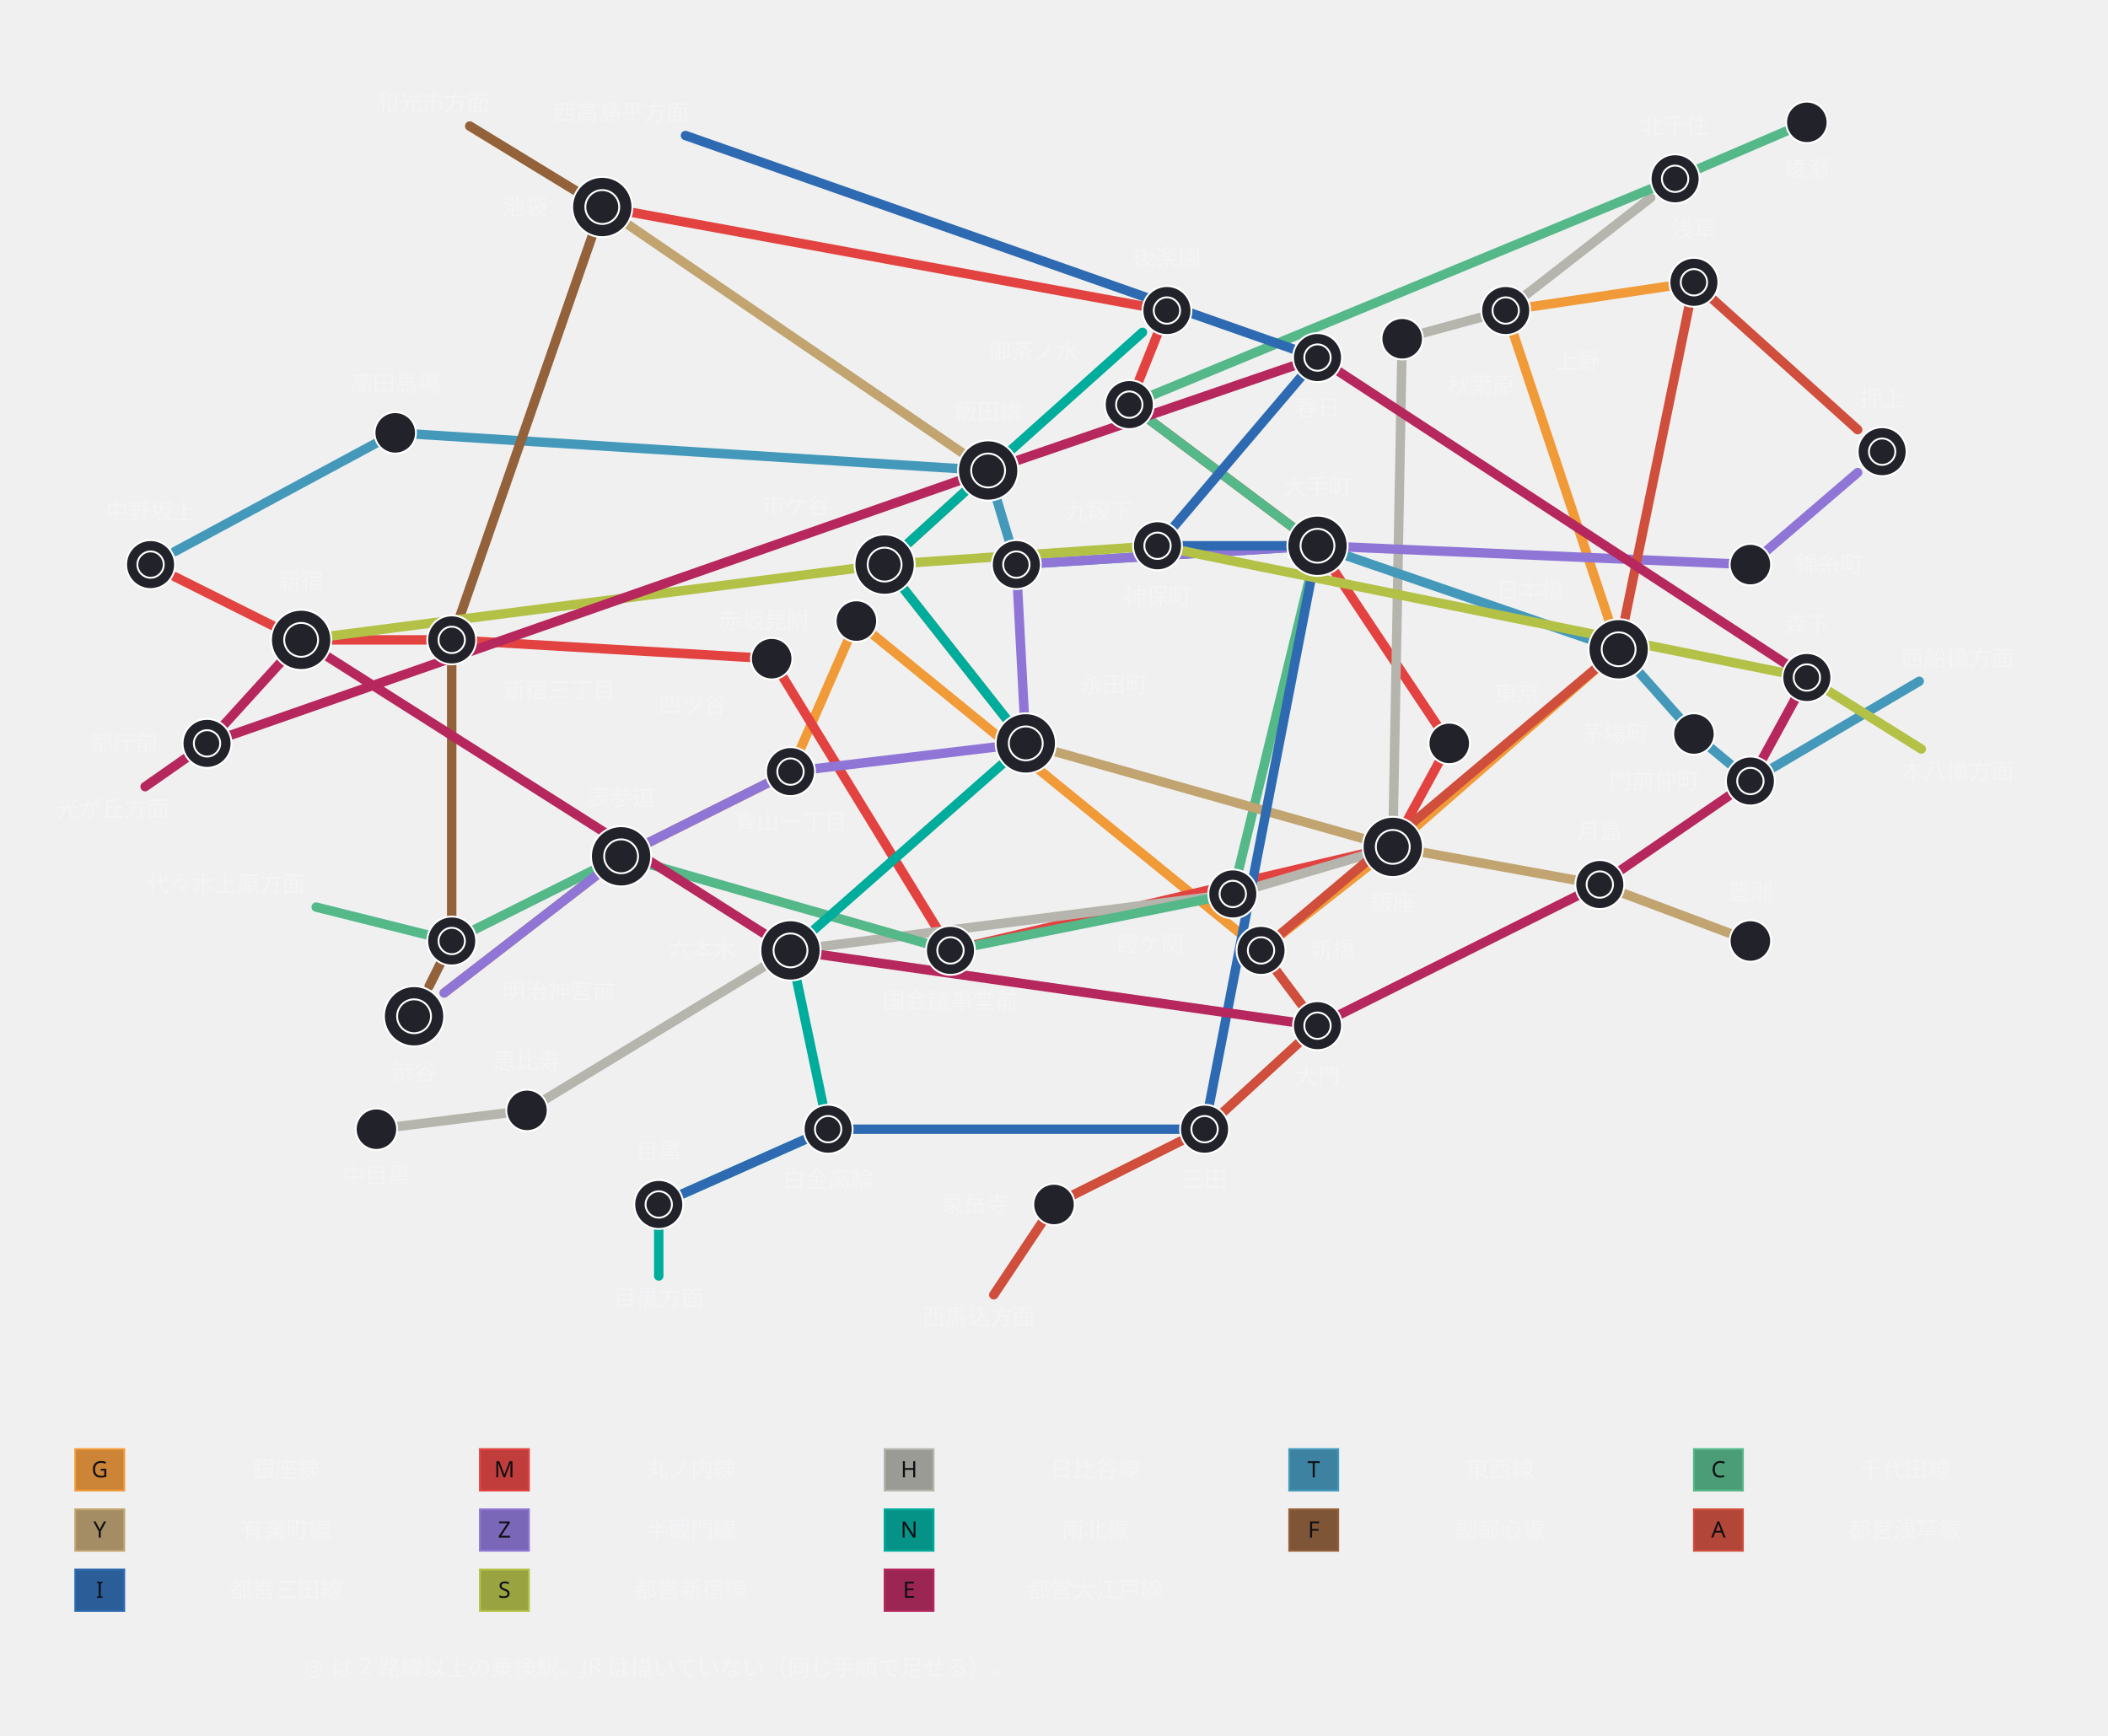
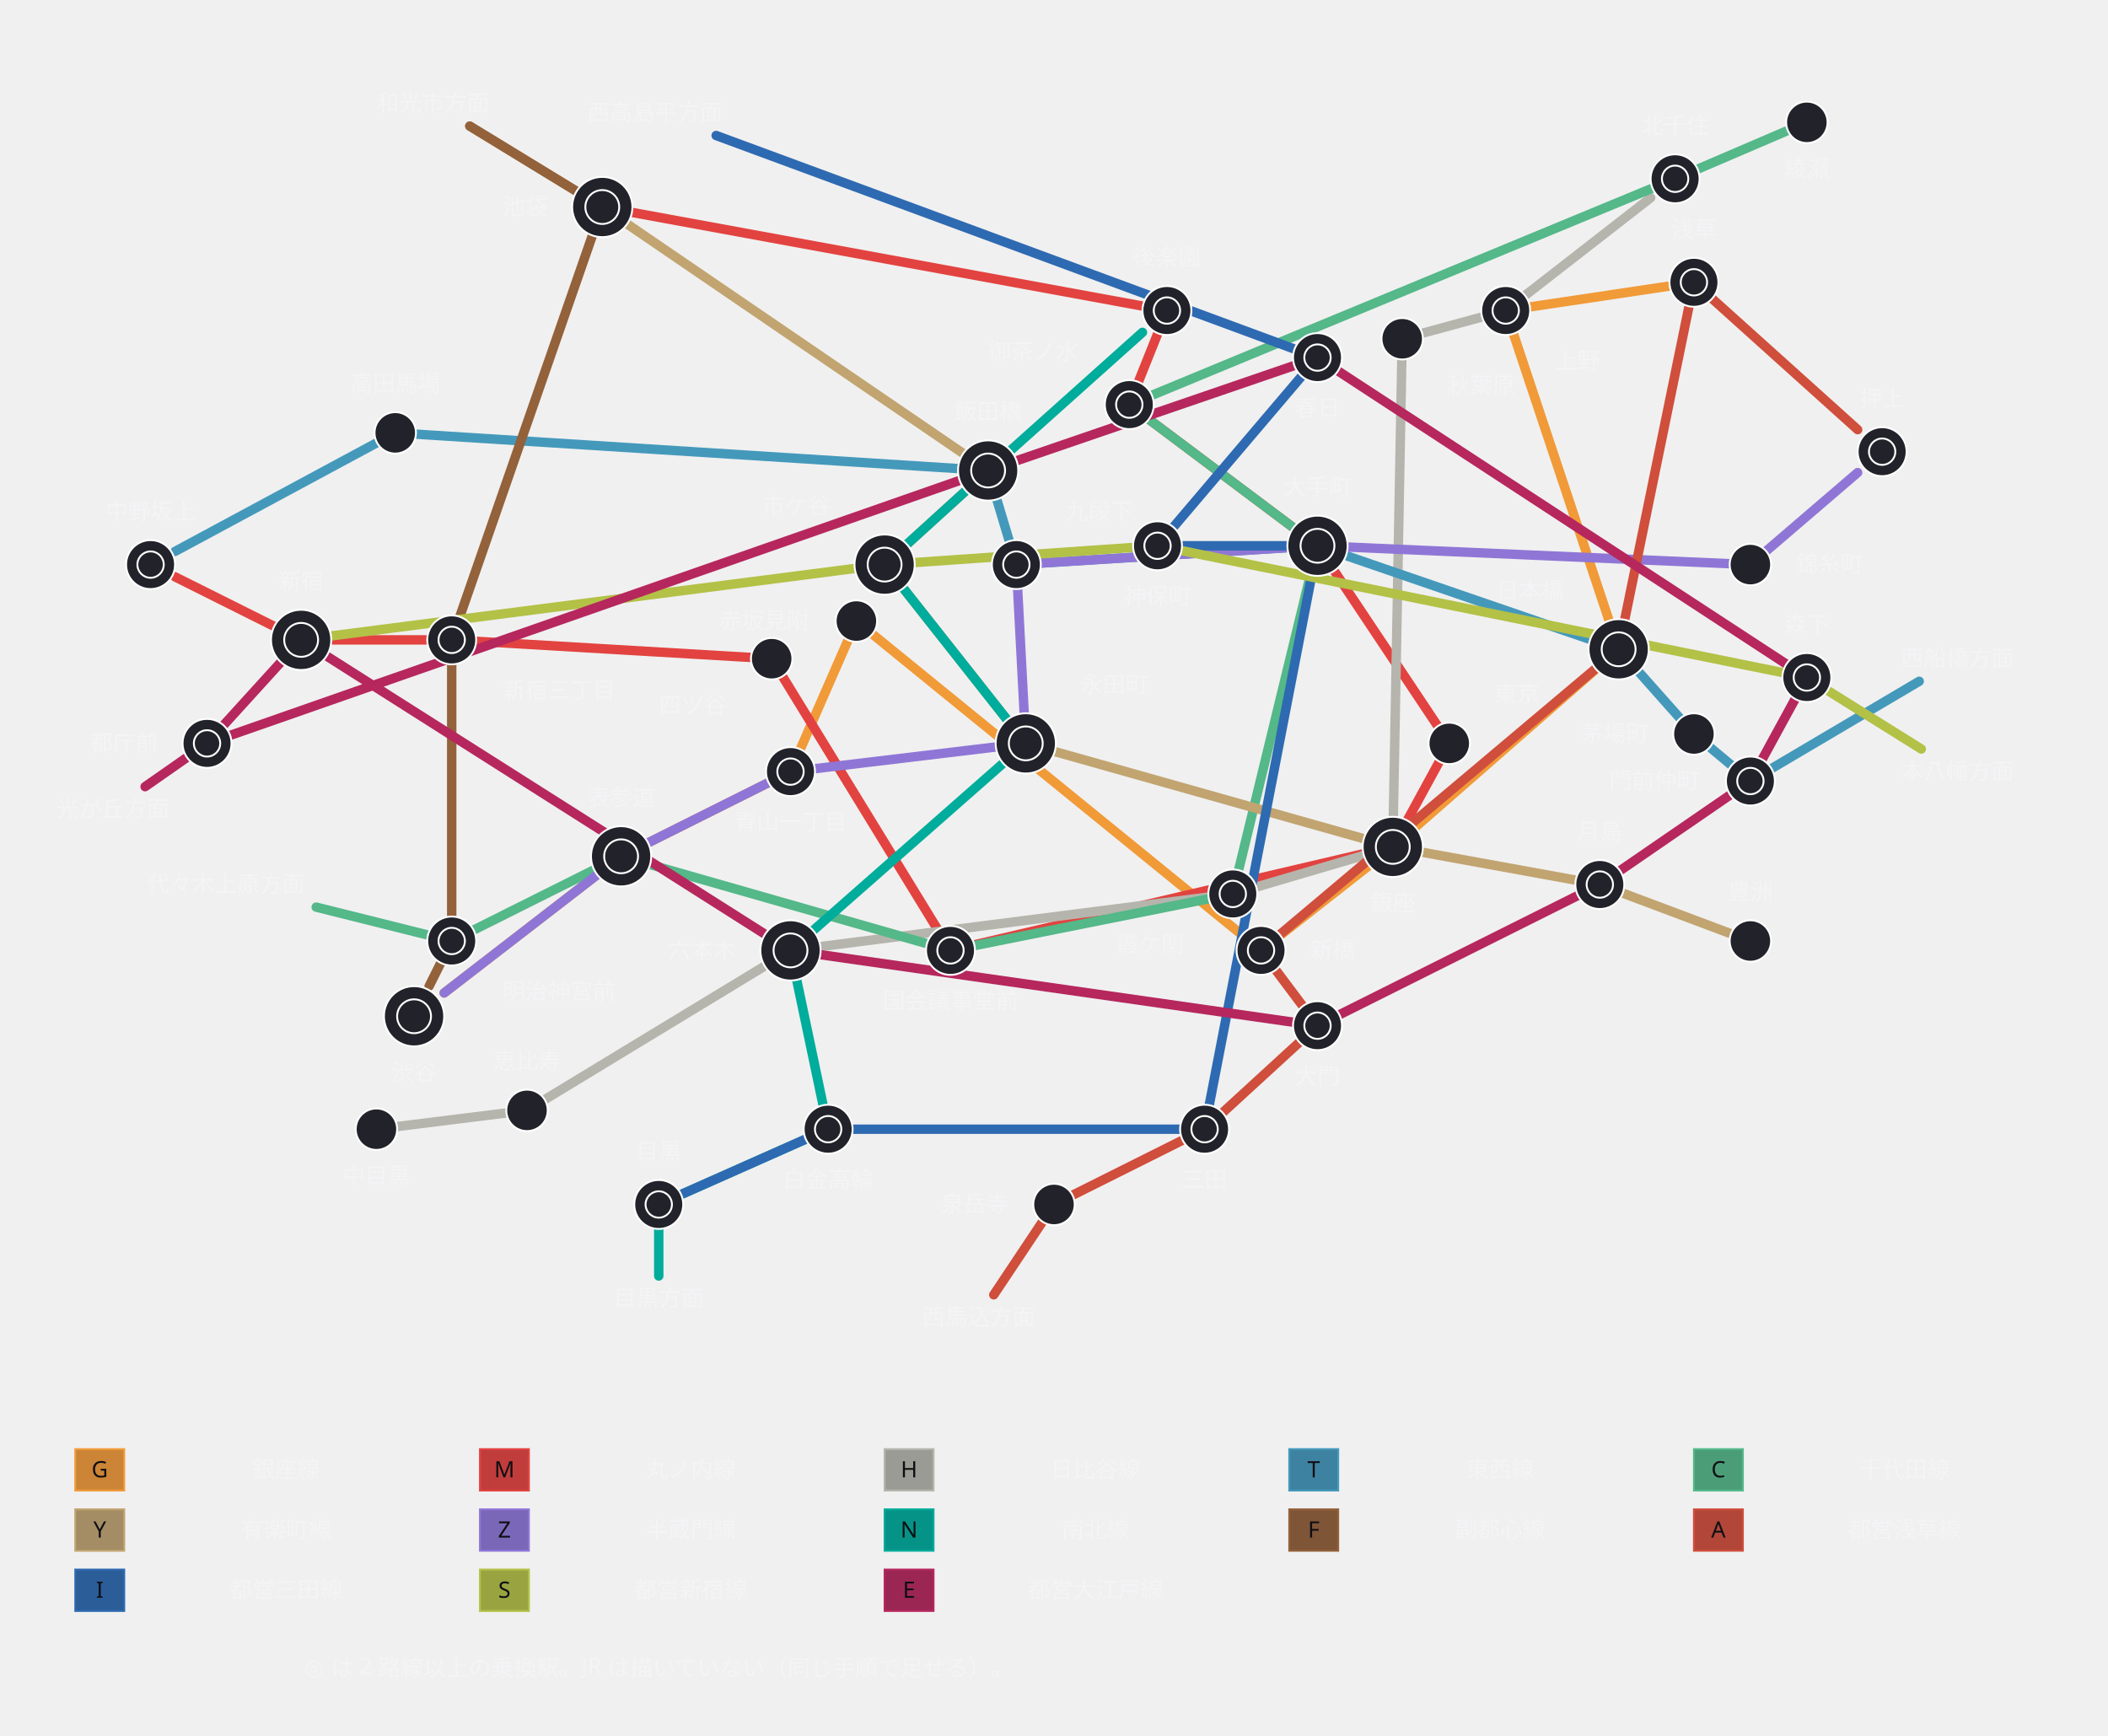
<svg xmlns="http://www.w3.org/2000/svg" width="1120" height="922" viewBox="0 0 1120 922">
  <defs>
    <marker id="arrow" viewBox="0 0 10 10" refX="9" refY="5" markerWidth="6" markerHeight="6" orient="auto">
      <path d="M 0 0 L 10 5 L 0 10 z" fill="#a0a0ab" />
    </marker>
  </defs>
  <g data-edge="s_渋谷&gt;s_浅草" data-pinned="false">
    <path d="M 236 527.6 L 330 455 L 420 410 L 455 330 L 670 505 L 740 450 L 860 345 L 800 165 L 887 152" fill="none" stroke="#f19a38" stroke-width="5" stroke-linejoin="round" stroke-linecap="round" />
  </g>
  <g data-edge="s_中野坂上&gt;s_池袋" data-pinned="false">
    <path d="M 93 306.5 L 160 340 L 240 340 L 410 350 L 505 505 L 740 450 L 770 395 L 700 290 L 600 215 L 620 165 L 336 112.9" fill="none" stroke="#e24340" stroke-width="5" stroke-linejoin="round" stroke-linecap="round" />
  </g>
  <g data-edge="s_中目黒&gt;s_北千住" data-pinned="false">
    <path d="M 211 598.6 L 280 590 L 420 505 L 655 475 L 740 450 L 745 180 L 800 165 L 877 105.1" fill="none" stroke="#b5b5ad" stroke-width="5" stroke-linejoin="round" stroke-linecap="round" />
  </g>
  <g data-edge="s_中野坂上&gt;s_西船橋方面" data-pinned="false">
    <path d="M 93 293 L 210 230 L 525 250 L 540 300 L 700 290 L 860 345 L 900 390 L 930 415 L 1019.7 362" fill="none" stroke="#4499bb" stroke-width="5" stroke-linejoin="round" stroke-linecap="round" />
  </g>
  <g data-edge="s_代々木上原方面&gt;s_綾瀬" data-pinned="false">
    <path d="M 168 482 L 240 500 L 330 455 L 505 505 L 655 475 L 700 290 L 600 215 L 890 95 L 949 69.7" fill="none" stroke="#54b889" stroke-width="5" stroke-linejoin="round" stroke-linecap="round" />
  </g>
  <g data-edge="s_和光市方面&gt;s_豊洲" data-pinned="false">
    <path d="M 249.6 67 L 320 110 L 525 250 L 470 300 L 545 395 L 740 450 L 850 470 L 919 495.9" fill="none" stroke="#c1a470" stroke-width="5" stroke-linejoin="round" stroke-linecap="round" />
  </g>
  <g data-edge="s_渋谷&gt;s_押上" data-pinned="false">
    <path d="M 236 527.6 L 330 455 L 420 410 L 545 395 L 540 300 L 700 290 L 930 300 L 987 251.1" fill="none" stroke="#8f76d6" stroke-width="5" stroke-linejoin="round" stroke-linecap="round" />
  </g>
  <g data-edge="s_目黒方面&gt;s_後楽園" data-pinned="false">
    <path d="M 350 678 L 350 640 L 440 600 L 420 505 L 545 395 L 470 300 L 525 250 L 607 176.6" fill="none" stroke="#00ac9b" stroke-width="5" stroke-linejoin="round" stroke-linecap="round" />
  </g>
  <g data-edge="s_和光市方面&gt;s_渋谷" data-pinned="false">
    <path d="M 249.6 67 L 320 110 L 240 340 L 240 500 L 228 524" fill="none" stroke="#93613a" stroke-width="5" stroke-linejoin="round" stroke-linecap="round" />
  </g>
  <g data-edge="s_西馬込方面&gt;s_押上" data-pinned="false">
    <path d="M 528 688 L 560 640 L 640 600 L 700 545 L 670 505 L 860 345 L 900 150 L 987 228.3" fill="none" stroke="#d04e3c" stroke-width="5" stroke-linejoin="round" stroke-linecap="round" />
  </g>
  <g data-edge="s_目黒&gt;s_西高島平方面" data-pinned="false">
-     <path d="M 363 634.2 L 440 600 L 640 600 L 700 290 L 615 290 L 700 190 L 364.2 72" fill="none" stroke="#2e6ab1" stroke-width="5" stroke-linejoin="round" stroke-linecap="round" />
+     <path d="M 363 634.2 L 440 600 L 640 600 L 700 290 L 615 290 L 700 190 L 380.5 72" fill="none" stroke="#2e6ab1" stroke-width="5" stroke-linejoin="round" stroke-linecap="round" />
  </g>
  <g data-edge="s_新宿&gt;s_本八幡方面" data-pinned="false">
    <path d="M 176 337.9 L 470 300 L 615 290 L 960 360 L 1020.8 398" fill="none" stroke="#b3c146" stroke-width="5" stroke-linejoin="round" stroke-linecap="round" />
  </g>
  <g data-edge="s_光が丘方面&gt;s_都庁前" data-pinned="false">
    <path d="M 77.1 418 L 110 395 L 160 340 L 420 505 L 700 545 L 850 470 L 930 415 L 960 360 L 700 190 L 525 250 L 123 390.5" fill="none" stroke="#b6275d" stroke-width="5" stroke-linejoin="round" stroke-linecap="round" />
  </g>
  <g data-node="note" data-pinned="false" data-shape="rect">
    <text x="350" y="890" text-anchor="middle" font-family="sans-serif" font-size="12" fill="#f4f4f6">◎ は 2 路線以上の乗換駅。JR は描いていない（同じ手順で足せる）。</text>
  </g>
  <g data-node="lgn_G" data-pinned="false" data-shape="rect">
    <text x="152" y="785" text-anchor="middle" font-family="sans-serif" font-size="12" fill="#f4f4f6">銀座線</text>
  </g>
  <g data-node="lgn_M" data-pinned="false" data-shape="rect">
    <text x="367" y="785" text-anchor="middle" font-family="sans-serif" font-size="12" fill="#f4f4f6">丸ノ内線</text>
  </g>
  <g data-node="lgn_H" data-pinned="false" data-shape="rect">
    <text x="582" y="785" text-anchor="middle" font-family="sans-serif" font-size="12" fill="#f4f4f6">日比谷線</text>
  </g>
  <g data-node="lgn_T" data-pinned="false" data-shape="rect">
    <text x="797" y="785" text-anchor="middle" font-family="sans-serif" font-size="12" fill="#f4f4f6">東西線</text>
  </g>
  <g data-node="lgn_C" data-pinned="false" data-shape="rect">
    <text x="1012" y="785" text-anchor="middle" font-family="sans-serif" font-size="12" fill="#f4f4f6">千代田線</text>
  </g>
  <g data-node="lgn_Y" data-pinned="false" data-shape="rect">
    <text x="152" y="817" text-anchor="middle" font-family="sans-serif" font-size="12" fill="#f4f4f6">有楽町線</text>
  </g>
  <g data-node="lgn_Z" data-pinned="false" data-shape="rect">
    <text x="367" y="817" text-anchor="middle" font-family="sans-serif" font-size="12" fill="#f4f4f6">半蔵門線</text>
  </g>
  <g data-node="lgn_N" data-pinned="false" data-shape="rect">
    <text x="582" y="817" text-anchor="middle" font-family="sans-serif" font-size="12" fill="#f4f4f6">南北線</text>
  </g>
  <g data-node="lgn_F" data-pinned="false" data-shape="rect">
    <text x="797" y="817" text-anchor="middle" font-family="sans-serif" font-size="12" fill="#f4f4f6">副都心線</text>
  </g>
  <g data-node="lgn_A" data-pinned="false" data-shape="rect">
    <text x="1012" y="817" text-anchor="middle" font-family="sans-serif" font-size="12" fill="#f4f4f6">都営浅草線</text>
  </g>
  <g data-node="lgn_I" data-pinned="false" data-shape="rect">
    <text x="152" y="849" text-anchor="middle" font-family="sans-serif" font-size="12" fill="#f4f4f6">都営三田線</text>
  </g>
  <g data-node="lgn_S" data-pinned="false" data-shape="rect">
    <text x="367" y="849" text-anchor="middle" font-family="sans-serif" font-size="12" fill="#f4f4f6">都営新宿線</text>
  </g>
  <g data-node="lgn_E" data-pinned="false" data-shape="rect">
    <text x="582" y="849" text-anchor="middle" font-family="sans-serif" font-size="12" fill="#f4f4f6">都営大江戸線</text>
  </g>
  <g data-node="s_西船橋方面" data-pinned="false" data-shape="rect">
    <text x="1040" y="354" text-anchor="middle" font-family="sans-serif" font-size="12" fill="#f4f4f6">西船橋方面</text>
  </g>
  <g data-node="s_和光市方面" data-pinned="false" data-shape="rect">
    <text x="230" y="59" text-anchor="middle" font-family="sans-serif" font-size="12" fill="#f4f4f6">和光市方面</text>
  </g>
  <g data-node="s_目黒方面" data-pinned="false" data-shape="rect">
    <text x="350" y="694" text-anchor="middle" font-family="sans-serif" font-size="12" fill="#f4f4f6">目黒方面</text>
  </g>
  <g data-node="s_代々木上原方面" data-pinned="false" data-shape="rect">
    <text x="120" y="474" text-anchor="middle" font-family="sans-serif" font-size="12" fill="#f4f4f6">代々木上原方面</text>
  </g>
  <g data-node="s_西高島平方面" data-pinned="false" data-shape="rect">
-     <text x="330" y="64" text-anchor="middle" font-family="sans-serif" font-size="12" fill="#f4f4f6">西高島平方面</text>
+     <text x="348" y="64" text-anchor="middle" font-family="sans-serif" font-size="12" fill="#f4f4f6">西高島平方面</text>
  </g>
  <g data-node="s_本八幡方面" data-pinned="false" data-shape="rect">
    <text x="1040" y="414" text-anchor="middle" font-family="sans-serif" font-size="12" fill="#f4f4f6">本八幡方面</text>
  </g>
  <g data-node="s_光が丘方面" data-pinned="false" data-shape="rect">
    <text x="60" y="434" text-anchor="middle" font-family="sans-serif" font-size="12" fill="#f4f4f6">光が丘方面</text>
  </g>
  <g data-node="s_西馬込方面" data-pinned="false" data-shape="rect">
    <text x="520" y="704" text-anchor="middle" font-family="sans-serif" font-size="12" fill="#f4f4f6">西馬込方面</text>
  </g>
  <g data-node="s_池袋" data-pinned="false" data-shape="rect">
    <circle cx="320" cy="110" r="16" fill="#22222a" stroke="#ffffff" stroke-width="1" />
    <circle cx="320" cy="110" r="9" fill="none" stroke="#ffffff" stroke-width="1" />
    <text x="279" y="114" text-anchor="middle" font-family="sans-serif" font-size="12" fill="#f4f4f6">池袋</text>
  </g>
  <g data-node="s_飯田橋" data-pinned="false" data-shape="rect">
    <circle cx="525" cy="250" r="16" fill="#22222a" stroke="#ffffff" stroke-width="1" />
    <circle cx="525" cy="250" r="9" fill="none" stroke="#ffffff" stroke-width="1" />
    <text x="525" y="223" text-anchor="middle" font-family="sans-serif" font-size="12" fill="#f4f4f6">飯田橋</text>
  </g>
  <g data-node="s_市ケ谷" data-pinned="false" data-shape="rect">
    <circle cx="470" cy="300" r="16" fill="#22222a" stroke="#ffffff" stroke-width="1" />
    <circle cx="470" cy="300" r="9" fill="none" stroke="#ffffff" stroke-width="1" />
    <text x="423" y="273" text-anchor="middle" font-family="sans-serif" font-size="12" fill="#f4f4f6">市ケ谷</text>
  </g>
  <g data-node="s_新宿" data-pinned="false" data-shape="rect">
    <circle cx="160" cy="340" r="16" fill="#22222a" stroke="#ffffff" stroke-width="1" />
    <circle cx="160" cy="340" r="9" fill="none" stroke="#ffffff" stroke-width="1" />
    <text x="160" y="313" text-anchor="middle" font-family="sans-serif" font-size="12" fill="#f4f4f6">新宿</text>
  </g>
  <g data-node="s_渋谷" data-pinned="false" data-shape="rect">
    <circle cx="220" cy="540" r="16" fill="#22222a" stroke="#ffffff" stroke-width="1" />
    <circle cx="220" cy="540" r="9" fill="none" stroke="#ffffff" stroke-width="1" />
    <text x="220" y="574" text-anchor="middle" font-family="sans-serif" font-size="12" fill="#f4f4f6">渋谷</text>
  </g>
  <g data-node="s_表参道" data-pinned="false" data-shape="rect">
    <circle cx="330" cy="455" r="16" fill="#22222a" stroke="#ffffff" stroke-width="1" />
    <circle cx="330" cy="455" r="9" fill="none" stroke="#ffffff" stroke-width="1" />
    <text x="330" y="428" text-anchor="middle" font-family="sans-serif" font-size="12" fill="#f4f4f6">表参道</text>
  </g>
  <g data-node="s_永田町" data-pinned="false" data-shape="rect">
    <circle cx="545" cy="395" r="16" fill="#22222a" stroke="#ffffff" stroke-width="1" />
    <circle cx="545" cy="395" r="9" fill="none" stroke="#ffffff" stroke-width="1" />
    <text x="592" y="368" text-anchor="middle" font-family="sans-serif" font-size="12" fill="#f4f4f6">永田町</text>
  </g>
  <g data-node="s_六本木" data-pinned="false" data-shape="rect">
    <circle cx="420" cy="505" r="16" fill="#22222a" stroke="#ffffff" stroke-width="1" />
    <circle cx="420" cy="505" r="9" fill="none" stroke="#ffffff" stroke-width="1" />
    <text x="373" y="509" text-anchor="middle" font-family="sans-serif" font-size="12" fill="#f4f4f6">六本木</text>
  </g>
  <g data-node="s_銀座" data-pinned="false" data-shape="rect">
    <circle cx="740" cy="450" r="16" fill="#22222a" stroke="#ffffff" stroke-width="1" />
    <circle cx="740" cy="450" r="9" fill="none" stroke="#ffffff" stroke-width="1" />
    <text x="740" y="484" text-anchor="middle" font-family="sans-serif" font-size="12" fill="#f4f4f6">銀座</text>
  </g>
  <g data-node="s_日本橋" data-pinned="false" data-shape="rect">
    <circle cx="860" cy="345" r="16" fill="#22222a" stroke="#ffffff" stroke-width="1" />
    <circle cx="860" cy="345" r="9" fill="none" stroke="#ffffff" stroke-width="1" />
    <text x="813" y="318" text-anchor="middle" font-family="sans-serif" font-size="12" fill="#f4f4f6">日本橋</text>
  </g>
  <g data-node="s_大手町" data-pinned="false" data-shape="rect">
    <circle cx="700" cy="290" r="16" fill="#22222a" stroke="#ffffff" stroke-width="1" />
    <circle cx="700" cy="290" r="9" fill="none" stroke="#ffffff" stroke-width="1" />
    <text x="700" y="263" text-anchor="middle" font-family="sans-serif" font-size="12" fill="#f4f4f6">大手町</text>
  </g>
  <g data-node="s_後楽園" data-pinned="false" data-shape="rect">
    <circle cx="620" cy="165" r="13" fill="#22222a" stroke="#ffffff" stroke-width="1" />
    <circle cx="620" cy="165" r="7" fill="none" stroke="#ffffff" stroke-width="1" />
    <text x="620" y="141" text-anchor="middle" font-family="sans-serif" font-size="12" fill="#f4f4f6">後楽園</text>
  </g>
  <g data-node="s_春日" data-pinned="false" data-shape="rect">
    <circle cx="700" cy="190" r="13" fill="#22222a" stroke="#ffffff" stroke-width="1" />
    <circle cx="700" cy="190" r="7" fill="none" stroke="#ffffff" stroke-width="1" />
    <text x="700" y="221" text-anchor="middle" font-family="sans-serif" font-size="12" fill="#f4f4f6">春日</text>
  </g>
  <g data-node="s_新宿三丁目" data-pinned="false" data-shape="rect">
    <circle cx="240" cy="340" r="13" fill="#22222a" stroke="#ffffff" stroke-width="1" />
    <circle cx="240" cy="340" r="7" fill="none" stroke="#ffffff" stroke-width="1" />
    <text x="297" y="371" text-anchor="middle" font-family="sans-serif" font-size="12" fill="#f4f4f6">新宿三丁目</text>
  </g>
  <g data-node="s_中野坂上" data-pinned="false" data-shape="rect">
    <circle cx="80" cy="300" r="13" fill="#22222a" stroke="#ffffff" stroke-width="1" />
    <circle cx="80" cy="300" r="7" fill="none" stroke="#ffffff" stroke-width="1" />
    <text x="80" y="276" text-anchor="middle" font-family="sans-serif" font-size="12" fill="#f4f4f6">中野坂上</text>
  </g>
  <g data-node="s_都庁前" data-pinned="false" data-shape="rect">
    <circle cx="110" cy="395" r="13" fill="#22222a" stroke="#ffffff" stroke-width="1" />
    <circle cx="110" cy="395" r="7" fill="none" stroke="#ffffff" stroke-width="1" />
    <text x="66" y="399" text-anchor="middle" font-family="sans-serif" font-size="12" fill="#f4f4f6">都庁前</text>
  </g>
  <g data-node="s_明治神宮前" data-pinned="false" data-shape="rect">
    <circle cx="240" cy="500" r="13" fill="#22222a" stroke="#ffffff" stroke-width="1" />
    <circle cx="240" cy="500" r="7" fill="none" stroke="#ffffff" stroke-width="1" />
    <text x="297" y="531" text-anchor="middle" font-family="sans-serif" font-size="12" fill="#f4f4f6">明治神宮前</text>
  </g>
  <g data-node="s_青山一丁目" data-pinned="false" data-shape="rect">
    <circle cx="420" cy="410" r="13" fill="#22222a" stroke="#ffffff" stroke-width="1" />
    <circle cx="420" cy="410" r="7" fill="none" stroke="#ffffff" stroke-width="1" />
    <text x="420" y="441" text-anchor="middle" font-family="sans-serif" font-size="12" fill="#f4f4f6">青山一丁目</text>
  </g>
  <g data-node="s_霞ケ関" data-pinned="false" data-shape="rect">
    <circle cx="655" cy="475" r="13" fill="#22222a" stroke="#ffffff" stroke-width="1" />
    <circle cx="655" cy="475" r="7" fill="none" stroke="#ffffff" stroke-width="1" />
    <text x="611" y="506" text-anchor="middle" font-family="sans-serif" font-size="12" fill="#f4f4f6">霞ケ関</text>
  </g>
  <g data-node="s_国会議事堂前" data-pinned="false" data-shape="rect">
    <circle cx="505" cy="505" r="13" fill="#22222a" stroke="#ffffff" stroke-width="1" />
    <circle cx="505" cy="505" r="7" fill="none" stroke="#ffffff" stroke-width="1" />
    <text x="505" y="536" text-anchor="middle" font-family="sans-serif" font-size="12" fill="#f4f4f6">国会議事堂前</text>
  </g>
  <g data-node="s_目黒" data-pinned="false" data-shape="rect">
    <circle cx="350" cy="640" r="13" fill="#22222a" stroke="#ffffff" stroke-width="1" />
    <circle cx="350" cy="640" r="7" fill="none" stroke="#ffffff" stroke-width="1" />
    <text x="350" y="616" text-anchor="middle" font-family="sans-serif" font-size="12" fill="#f4f4f6">目黒</text>
  </g>
  <g data-node="s_白金高輪" data-pinned="false" data-shape="rect">
    <circle cx="440" cy="600" r="13" fill="#22222a" stroke="#ffffff" stroke-width="1" />
    <circle cx="440" cy="600" r="7" fill="none" stroke="#ffffff" stroke-width="1" />
    <text x="440" y="631" text-anchor="middle" font-family="sans-serif" font-size="12" fill="#f4f4f6">白金高輪</text>
  </g>
  <g data-node="s_三田" data-pinned="false" data-shape="rect">
    <circle cx="640" cy="600" r="13" fill="#22222a" stroke="#ffffff" stroke-width="1" />
    <circle cx="640" cy="600" r="7" fill="none" stroke="#ffffff" stroke-width="1" />
    <text x="640" y="631" text-anchor="middle" font-family="sans-serif" font-size="12" fill="#f4f4f6">三田</text>
  </g>
  <g data-node="s_大門" data-pinned="false" data-shape="rect">
    <circle cx="700" cy="545" r="13" fill="#22222a" stroke="#ffffff" stroke-width="1" />
    <circle cx="700" cy="545" r="7" fill="none" stroke="#ffffff" stroke-width="1" />
    <text x="700" y="576" text-anchor="middle" font-family="sans-serif" font-size="12" fill="#f4f4f6">大門</text>
  </g>
  <g data-node="s_新橋" data-pinned="false" data-shape="rect">
    <circle cx="670" cy="505" r="13" fill="#22222a" stroke="#ffffff" stroke-width="1" />
    <circle cx="670" cy="505" r="7" fill="none" stroke="#ffffff" stroke-width="1" />
    <text x="708" y="509" text-anchor="middle" font-family="sans-serif" font-size="12" fill="#f4f4f6">新橋</text>
  </g>
  <g data-node="s_神保町" data-pinned="false" data-shape="rect">
    <circle cx="615" cy="290" r="13" fill="#22222a" stroke="#ffffff" stroke-width="1" />
    <circle cx="615" cy="290" r="7" fill="none" stroke="#ffffff" stroke-width="1" />
    <text x="615" y="321" text-anchor="middle" font-family="sans-serif" font-size="12" fill="#f4f4f6">神保町</text>
  </g>
  <g data-node="s_御茶ノ水" data-pinned="false" data-shape="rect">
    <circle cx="600" cy="215" r="13" fill="#22222a" stroke="#ffffff" stroke-width="1" />
    <circle cx="600" cy="215" r="7" fill="none" stroke="#ffffff" stroke-width="1" />
    <text x="549" y="191" text-anchor="middle" font-family="sans-serif" font-size="12" fill="#f4f4f6">御茶ノ水</text>
  </g>
  <g data-node="s_上野" data-pinned="false" data-shape="rect">
    <circle cx="800" cy="165" r="13" fill="#22222a" stroke="#ffffff" stroke-width="1" />
    <circle cx="800" cy="165" r="7" fill="none" stroke="#ffffff" stroke-width="1" />
    <text x="838" y="196" text-anchor="middle" font-family="sans-serif" font-size="12" fill="#f4f4f6">上野</text>
  </g>
  <g data-node="s_浅草" data-pinned="false" data-shape="rect">
    <circle cx="900" cy="150" r="13" fill="#22222a" stroke="#ffffff" stroke-width="1" />
    <circle cx="900" cy="150" r="7" fill="none" stroke="#ffffff" stroke-width="1" />
    <text x="900" y="126" text-anchor="middle" font-family="sans-serif" font-size="12" fill="#f4f4f6">浅草</text>
  </g>
  <g data-node="s_北千住" data-pinned="false" data-shape="rect">
    <circle cx="890" cy="95" r="13" fill="#22222a" stroke="#ffffff" stroke-width="1" />
    <circle cx="890" cy="95" r="7" fill="none" stroke="#ffffff" stroke-width="1" />
    <text x="890" y="71" text-anchor="middle" font-family="sans-serif" font-size="12" fill="#f4f4f6">北千住</text>
  </g>
  <g data-node="s_九段下" data-pinned="false" data-shape="rect">
    <circle cx="540" cy="300" r="13" fill="#22222a" stroke="#ffffff" stroke-width="1" />
    <circle cx="540" cy="300" r="7" fill="none" stroke="#ffffff" stroke-width="1" />
    <text x="584" y="276" text-anchor="middle" font-family="sans-serif" font-size="12" fill="#f4f4f6">九段下</text>
  </g>
  <g data-node="s_押上" data-pinned="false" data-shape="rect">
    <circle cx="1000" cy="240" r="13" fill="#22222a" stroke="#ffffff" stroke-width="1" />
    <circle cx="1000" cy="240" r="7" fill="none" stroke="#ffffff" stroke-width="1" />
    <text x="1000" y="216" text-anchor="middle" font-family="sans-serif" font-size="12" fill="#f4f4f6">押上</text>
  </g>
  <g data-node="s_森下" data-pinned="false" data-shape="rect">
    <circle cx="960" cy="360" r="13" fill="#22222a" stroke="#ffffff" stroke-width="1" />
    <circle cx="960" cy="360" r="7" fill="none" stroke="#ffffff" stroke-width="1" />
    <text x="960" y="336" text-anchor="middle" font-family="sans-serif" font-size="12" fill="#f4f4f6">森下</text>
  </g>
  <g data-node="s_月島" data-pinned="false" data-shape="rect">
    <circle cx="850" cy="470" r="13" fill="#22222a" stroke="#ffffff" stroke-width="1" />
    <circle cx="850" cy="470" r="7" fill="none" stroke="#ffffff" stroke-width="1" />
    <text x="850" y="446" text-anchor="middle" font-family="sans-serif" font-size="12" fill="#f4f4f6">月島</text>
  </g>
  <g data-node="s_門前仲町" data-pinned="false" data-shape="rect">
    <circle cx="930" cy="415" r="13" fill="#22222a" stroke="#ffffff" stroke-width="1" />
    <circle cx="930" cy="415" r="7" fill="none" stroke="#ffffff" stroke-width="1" />
    <text x="879" y="419" text-anchor="middle" font-family="sans-serif" font-size="12" fill="#f4f4f6">門前仲町</text>
  </g>
  <g data-node="lg_G" data-pinned="false" data-shape="rect">
    <rect x="40" y="770" width="26" height="22" fill="#22222a" stroke="#f19a38" stroke-width="1" />
    <rect x="40" y="770" width="26" height="22" fill="#f19a38" fill-opacity="0.82" />
    <text x="53" y="785" text-anchor="middle" font-family="sans-serif" font-size="12" fill="#0f0f13">G</text>
  </g>
  <g data-node="lg_M" data-pinned="false" data-shape="rect">
    <rect x="255" y="770" width="26" height="22" fill="#22222a" stroke="#e24340" stroke-width="1" />
    <rect x="255" y="770" width="26" height="22" fill="#e24340" fill-opacity="0.82" />
    <text x="268" y="785" text-anchor="middle" font-family="sans-serif" font-size="12" fill="#0f0f13">M</text>
  </g>
  <g data-node="lg_H" data-pinned="false" data-shape="rect">
    <rect x="470" y="770" width="26" height="22" fill="#22222a" stroke="#b5b5ad" stroke-width="1" />
    <rect x="470" y="770" width="26" height="22" fill="#b5b5ad" fill-opacity="0.82" />
    <text x="483" y="785" text-anchor="middle" font-family="sans-serif" font-size="12" fill="#0f0f13">H</text>
  </g>
  <g data-node="lg_T" data-pinned="false" data-shape="rect">
    <rect x="685" y="770" width="26" height="22" fill="#22222a" stroke="#4499bb" stroke-width="1" />
    <rect x="685" y="770" width="26" height="22" fill="#4499bb" fill-opacity="0.82" />
    <text x="698" y="785" text-anchor="middle" font-family="sans-serif" font-size="12" fill="#0f0f13">T</text>
  </g>
  <g data-node="lg_C" data-pinned="false" data-shape="rect">
    <rect x="900" y="770" width="26" height="22" fill="#22222a" stroke="#54b889" stroke-width="1" />
    <rect x="900" y="770" width="26" height="22" fill="#54b889" fill-opacity="0.82" />
    <text x="913" y="785" text-anchor="middle" font-family="sans-serif" font-size="12" fill="#0f0f13">C</text>
  </g>
  <g data-node="lg_Y" data-pinned="false" data-shape="rect">
    <rect x="40" y="802" width="26" height="22" fill="#22222a" stroke="#c1a470" stroke-width="1" />
    <rect x="40" y="802" width="26" height="22" fill="#c1a470" fill-opacity="0.82" />
    <text x="53" y="817" text-anchor="middle" font-family="sans-serif" font-size="12" fill="#0f0f13">Y</text>
  </g>
  <g data-node="lg_Z" data-pinned="false" data-shape="rect">
    <rect x="255" y="802" width="26" height="22" fill="#22222a" stroke="#8f76d6" stroke-width="1" />
    <rect x="255" y="802" width="26" height="22" fill="#8f76d6" fill-opacity="0.82" />
    <text x="268" y="817" text-anchor="middle" font-family="sans-serif" font-size="12" fill="#0f0f13">Z</text>
  </g>
  <g data-node="lg_N" data-pinned="false" data-shape="rect">
    <rect x="470" y="802" width="26" height="22" fill="#22222a" stroke="#00ac9b" stroke-width="1" />
    <rect x="470" y="802" width="26" height="22" fill="#00ac9b" fill-opacity="0.82" />
    <text x="483" y="817" text-anchor="middle" font-family="sans-serif" font-size="12" fill="#0f0f13">N</text>
  </g>
  <g data-node="lg_F" data-pinned="false" data-shape="rect">
    <rect x="685" y="802" width="26" height="22" fill="#22222a" stroke="#93613a" stroke-width="1" />
    <rect x="685" y="802" width="26" height="22" fill="#93613a" fill-opacity="0.82" />
    <text x="698" y="817" text-anchor="middle" font-family="sans-serif" font-size="12" fill="#0f0f13">F</text>
  </g>
  <g data-node="lg_A" data-pinned="false" data-shape="rect">
    <rect x="900" y="802" width="26" height="22" fill="#22222a" stroke="#d04e3c" stroke-width="1" />
    <rect x="900" y="802" width="26" height="22" fill="#d04e3c" fill-opacity="0.82" />
    <text x="913" y="817" text-anchor="middle" font-family="sans-serif" font-size="12" fill="#0f0f13">A</text>
  </g>
  <g data-node="lg_I" data-pinned="false" data-shape="rect">
    <rect x="40" y="834" width="26" height="22" fill="#22222a" stroke="#2e6ab1" stroke-width="1" />
    <rect x="40" y="834" width="26" height="22" fill="#2e6ab1" fill-opacity="0.82" />
    <text x="53" y="849" text-anchor="middle" font-family="sans-serif" font-size="12" fill="#0f0f13">I</text>
  </g>
  <g data-node="lg_S" data-pinned="false" data-shape="rect">
    <rect x="255" y="834" width="26" height="22" fill="#22222a" stroke="#b3c146" stroke-width="1" />
    <rect x="255" y="834" width="26" height="22" fill="#b3c146" fill-opacity="0.82" />
    <text x="268" y="849" text-anchor="middle" font-family="sans-serif" font-size="12" fill="#0f0f13">S</text>
  </g>
  <g data-node="lg_E" data-pinned="false" data-shape="rect">
    <rect x="470" y="834" width="26" height="22" fill="#22222a" stroke="#b6275d" stroke-width="1" />
    <rect x="470" y="834" width="26" height="22" fill="#b6275d" fill-opacity="0.82" />
    <text x="483" y="849" text-anchor="middle" font-family="sans-serif" font-size="12" fill="#0f0f13">E</text>
  </g>
  <g data-node="s_四ツ谷" data-pinned="false" data-shape="rect">
    <circle cx="410" cy="350" r="11" fill="#22222a" stroke="#ffffff" stroke-width="1" />
    <text x="368" y="379" text-anchor="middle" font-family="sans-serif" font-size="12" fill="#f4f4f6">四ツ谷</text>
  </g>
  <g data-node="s_高田馬場" data-pinned="false" data-shape="rect">
    <circle cx="210" cy="230" r="11" fill="#22222a" stroke="#ffffff" stroke-width="1" />
    <text x="210" y="208" text-anchor="middle" font-family="sans-serif" font-size="12" fill="#f4f4f6">高田馬場</text>
  </g>
  <g data-node="s_赤坂見附" data-pinned="false" data-shape="rect">
    <circle cx="455" cy="330" r="11" fill="#22222a" stroke="#ffffff" stroke-width="1" />
    <text x="406" y="334" text-anchor="middle" font-family="sans-serif" font-size="12" fill="#f4f4f6">赤坂見附</text>
  </g>
  <g data-node="s_中目黒" data-pinned="false" data-shape="rect">
    <circle cx="200" cy="600" r="11" fill="#22222a" stroke="#ffffff" stroke-width="1" />
    <text x="200" y="629" text-anchor="middle" font-family="sans-serif" font-size="12" fill="#f4f4f6">中目黒</text>
  </g>
  <g data-node="s_恵比寿" data-pinned="false" data-shape="rect">
    <circle cx="280" cy="590" r="11" fill="#22222a" stroke="#ffffff" stroke-width="1" />
    <text x="280" y="568" text-anchor="middle" font-family="sans-serif" font-size="12" fill="#f4f4f6">恵比寿</text>
  </g>
  <g data-node="s_泉岳寺" data-pinned="false" data-shape="rect">
    <circle cx="560" cy="640" r="11" fill="#22222a" stroke="#ffffff" stroke-width="1" />
    <text x="518" y="644" text-anchor="middle" font-family="sans-serif" font-size="12" fill="#f4f4f6">泉岳寺</text>
  </g>
  <g data-node="s_東京" data-pinned="false" data-shape="rect">
    <circle cx="770" cy="395" r="11" fill="#22222a" stroke="#ffffff" stroke-width="1" />
    <text x="806" y="373" text-anchor="middle" font-family="sans-serif" font-size="12" fill="#f4f4f6">東京</text>
  </g>
  <g data-node="s_秋葉原" data-pinned="false" data-shape="rect">
    <circle cx="745" cy="180" r="11" fill="#22222a" stroke="#ffffff" stroke-width="1" />
    <text x="787" y="209" text-anchor="middle" font-family="sans-serif" font-size="12" fill="#f4f4f6">秋葉原</text>
  </g>
  <g data-node="s_綾瀬" data-pinned="false" data-shape="rect">
    <circle cx="960" cy="65" r="11" fill="#22222a" stroke="#ffffff" stroke-width="1" />
    <text x="960" y="94" text-anchor="middle" font-family="sans-serif" font-size="12" fill="#f4f4f6">綾瀬</text>
  </g>
  <g data-node="s_錦糸町" data-pinned="false" data-shape="rect">
    <circle cx="930" cy="300" r="11" fill="#22222a" stroke="#ffffff" stroke-width="1" />
    <text x="972" y="304" text-anchor="middle" font-family="sans-serif" font-size="12" fill="#f4f4f6">錦糸町</text>
  </g>
  <g data-node="s_豊洲" data-pinned="false" data-shape="rect">
    <circle cx="930" cy="500" r="11" fill="#22222a" stroke="#ffffff" stroke-width="1" />
    <text x="930" y="478" text-anchor="middle" font-family="sans-serif" font-size="12" fill="#f4f4f6">豊洲</text>
  </g>
  <g data-node="s_茅場町" data-pinned="false" data-shape="rect">
    <circle cx="900" cy="390" r="11" fill="#22222a" stroke="#ffffff" stroke-width="1" />
    <text x="858" y="394" text-anchor="middle" font-family="sans-serif" font-size="12" fill="#f4f4f6">茅場町</text>
  </g>
</svg>
